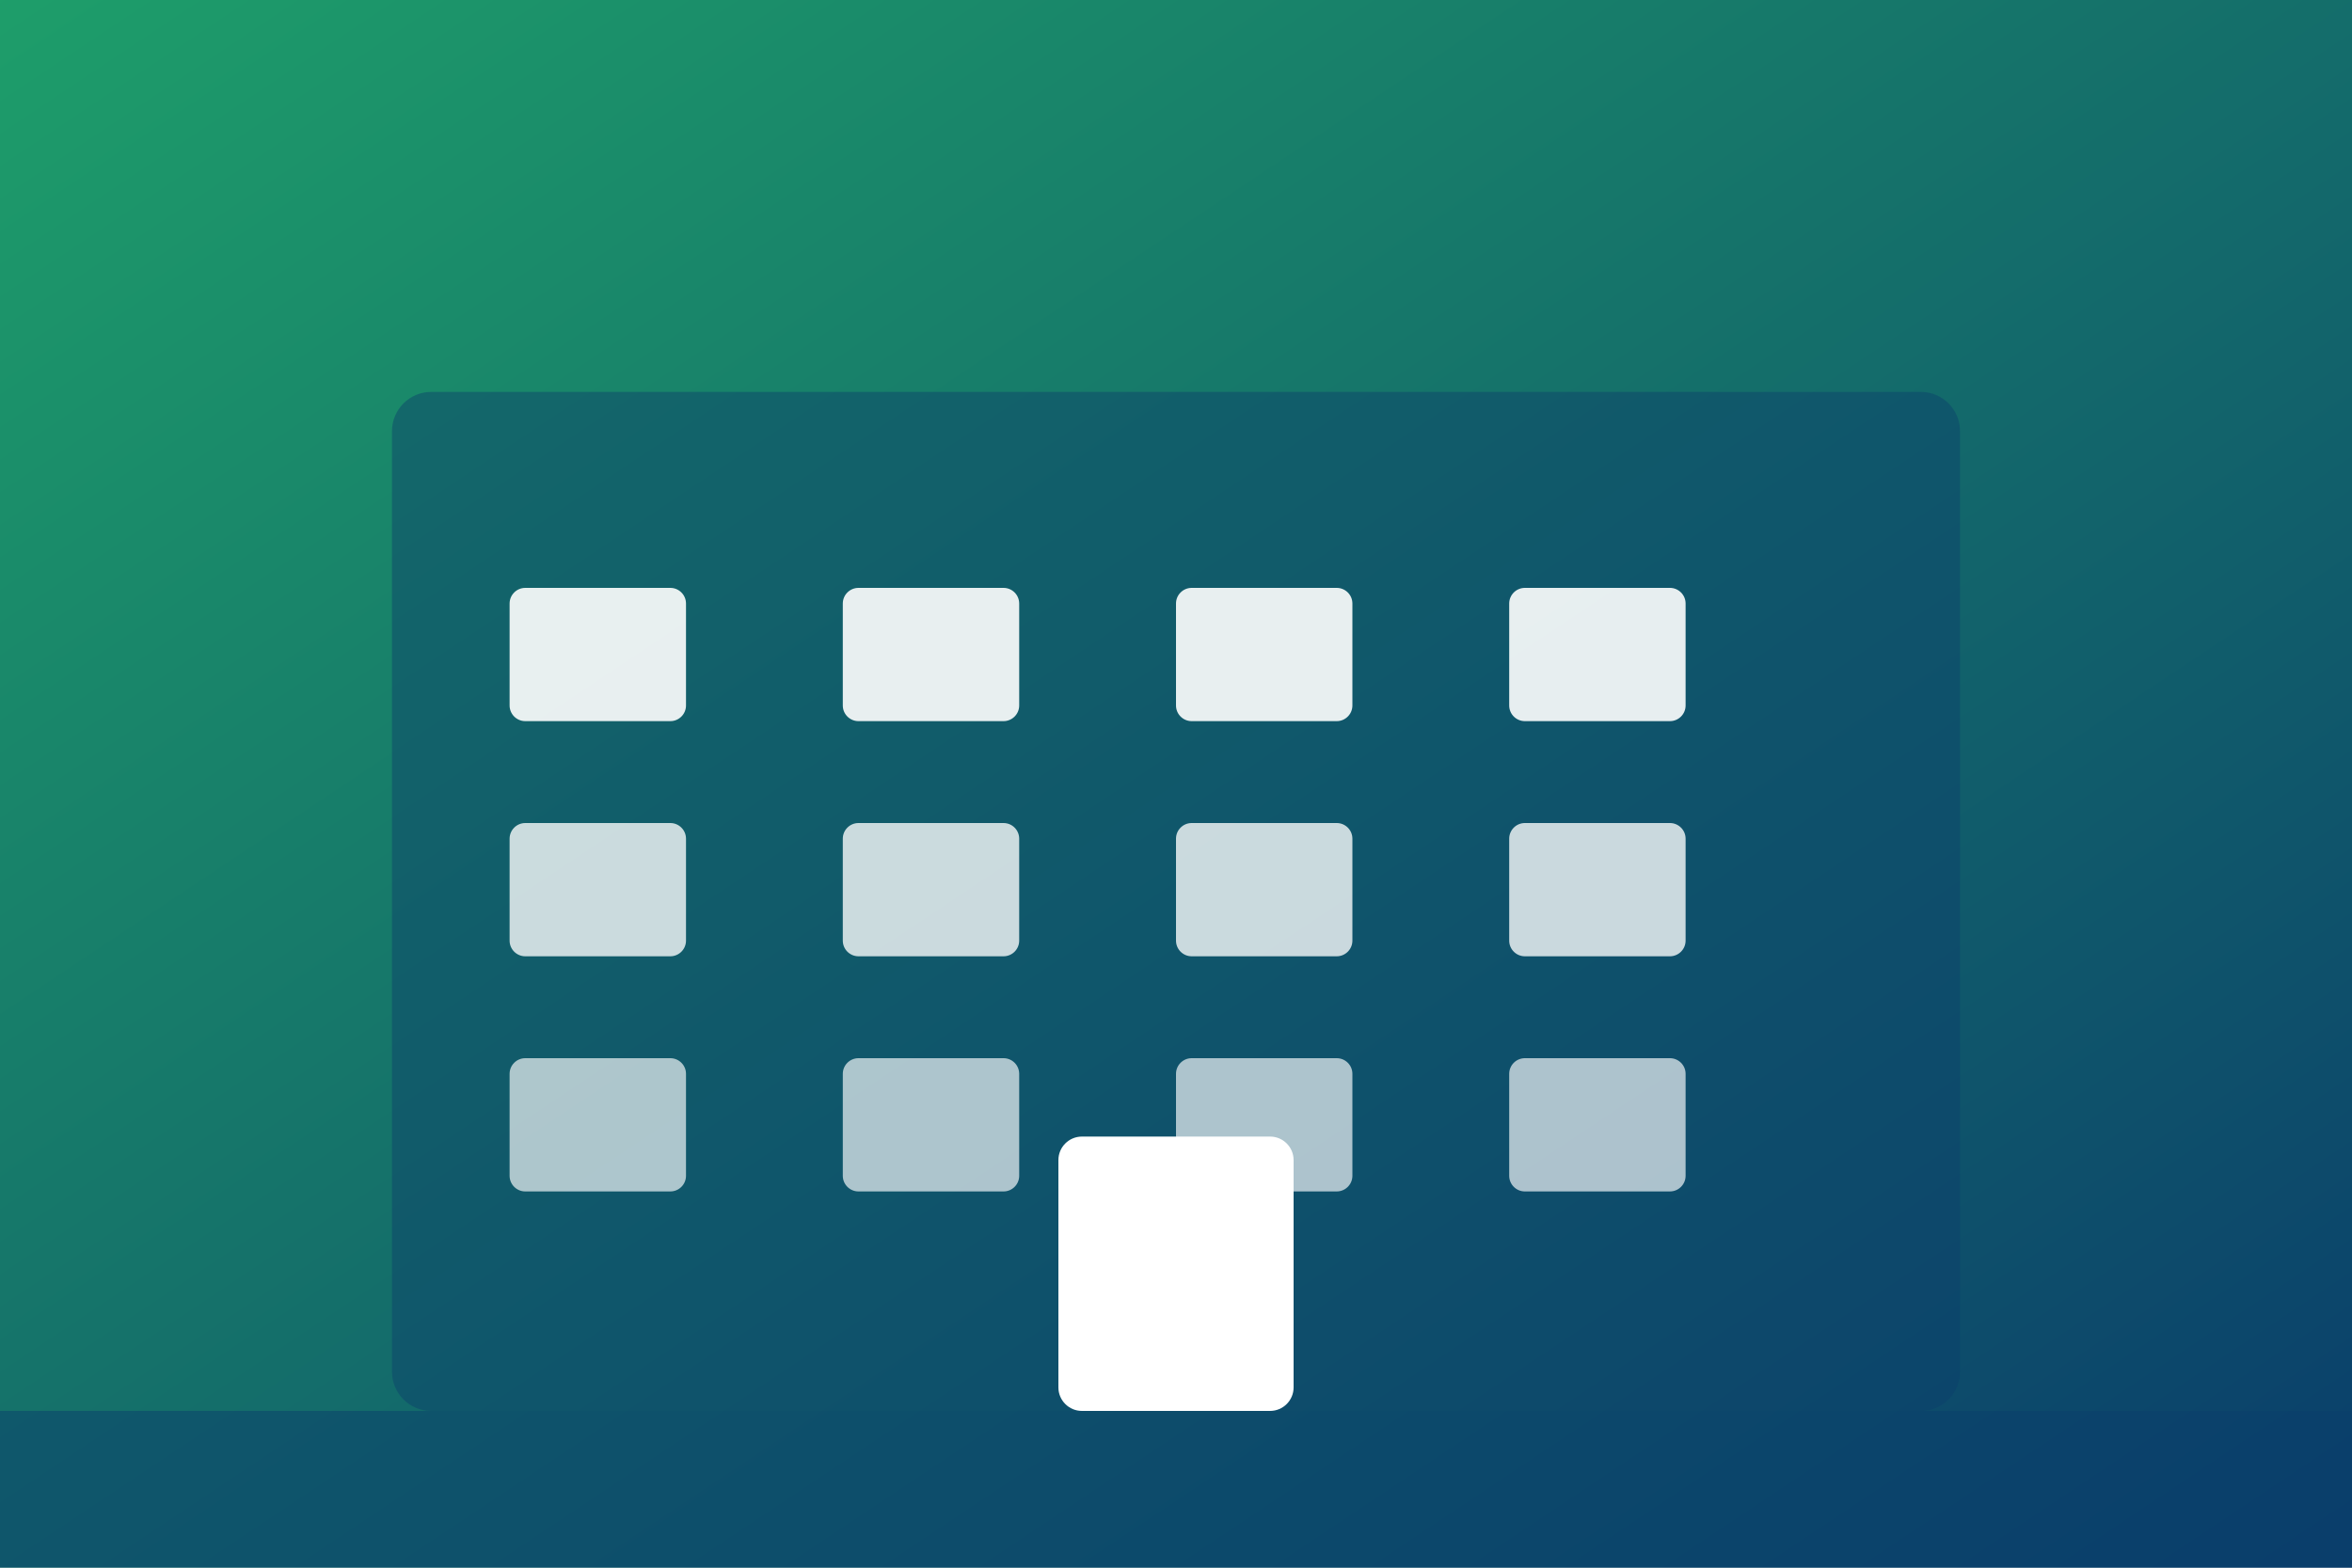
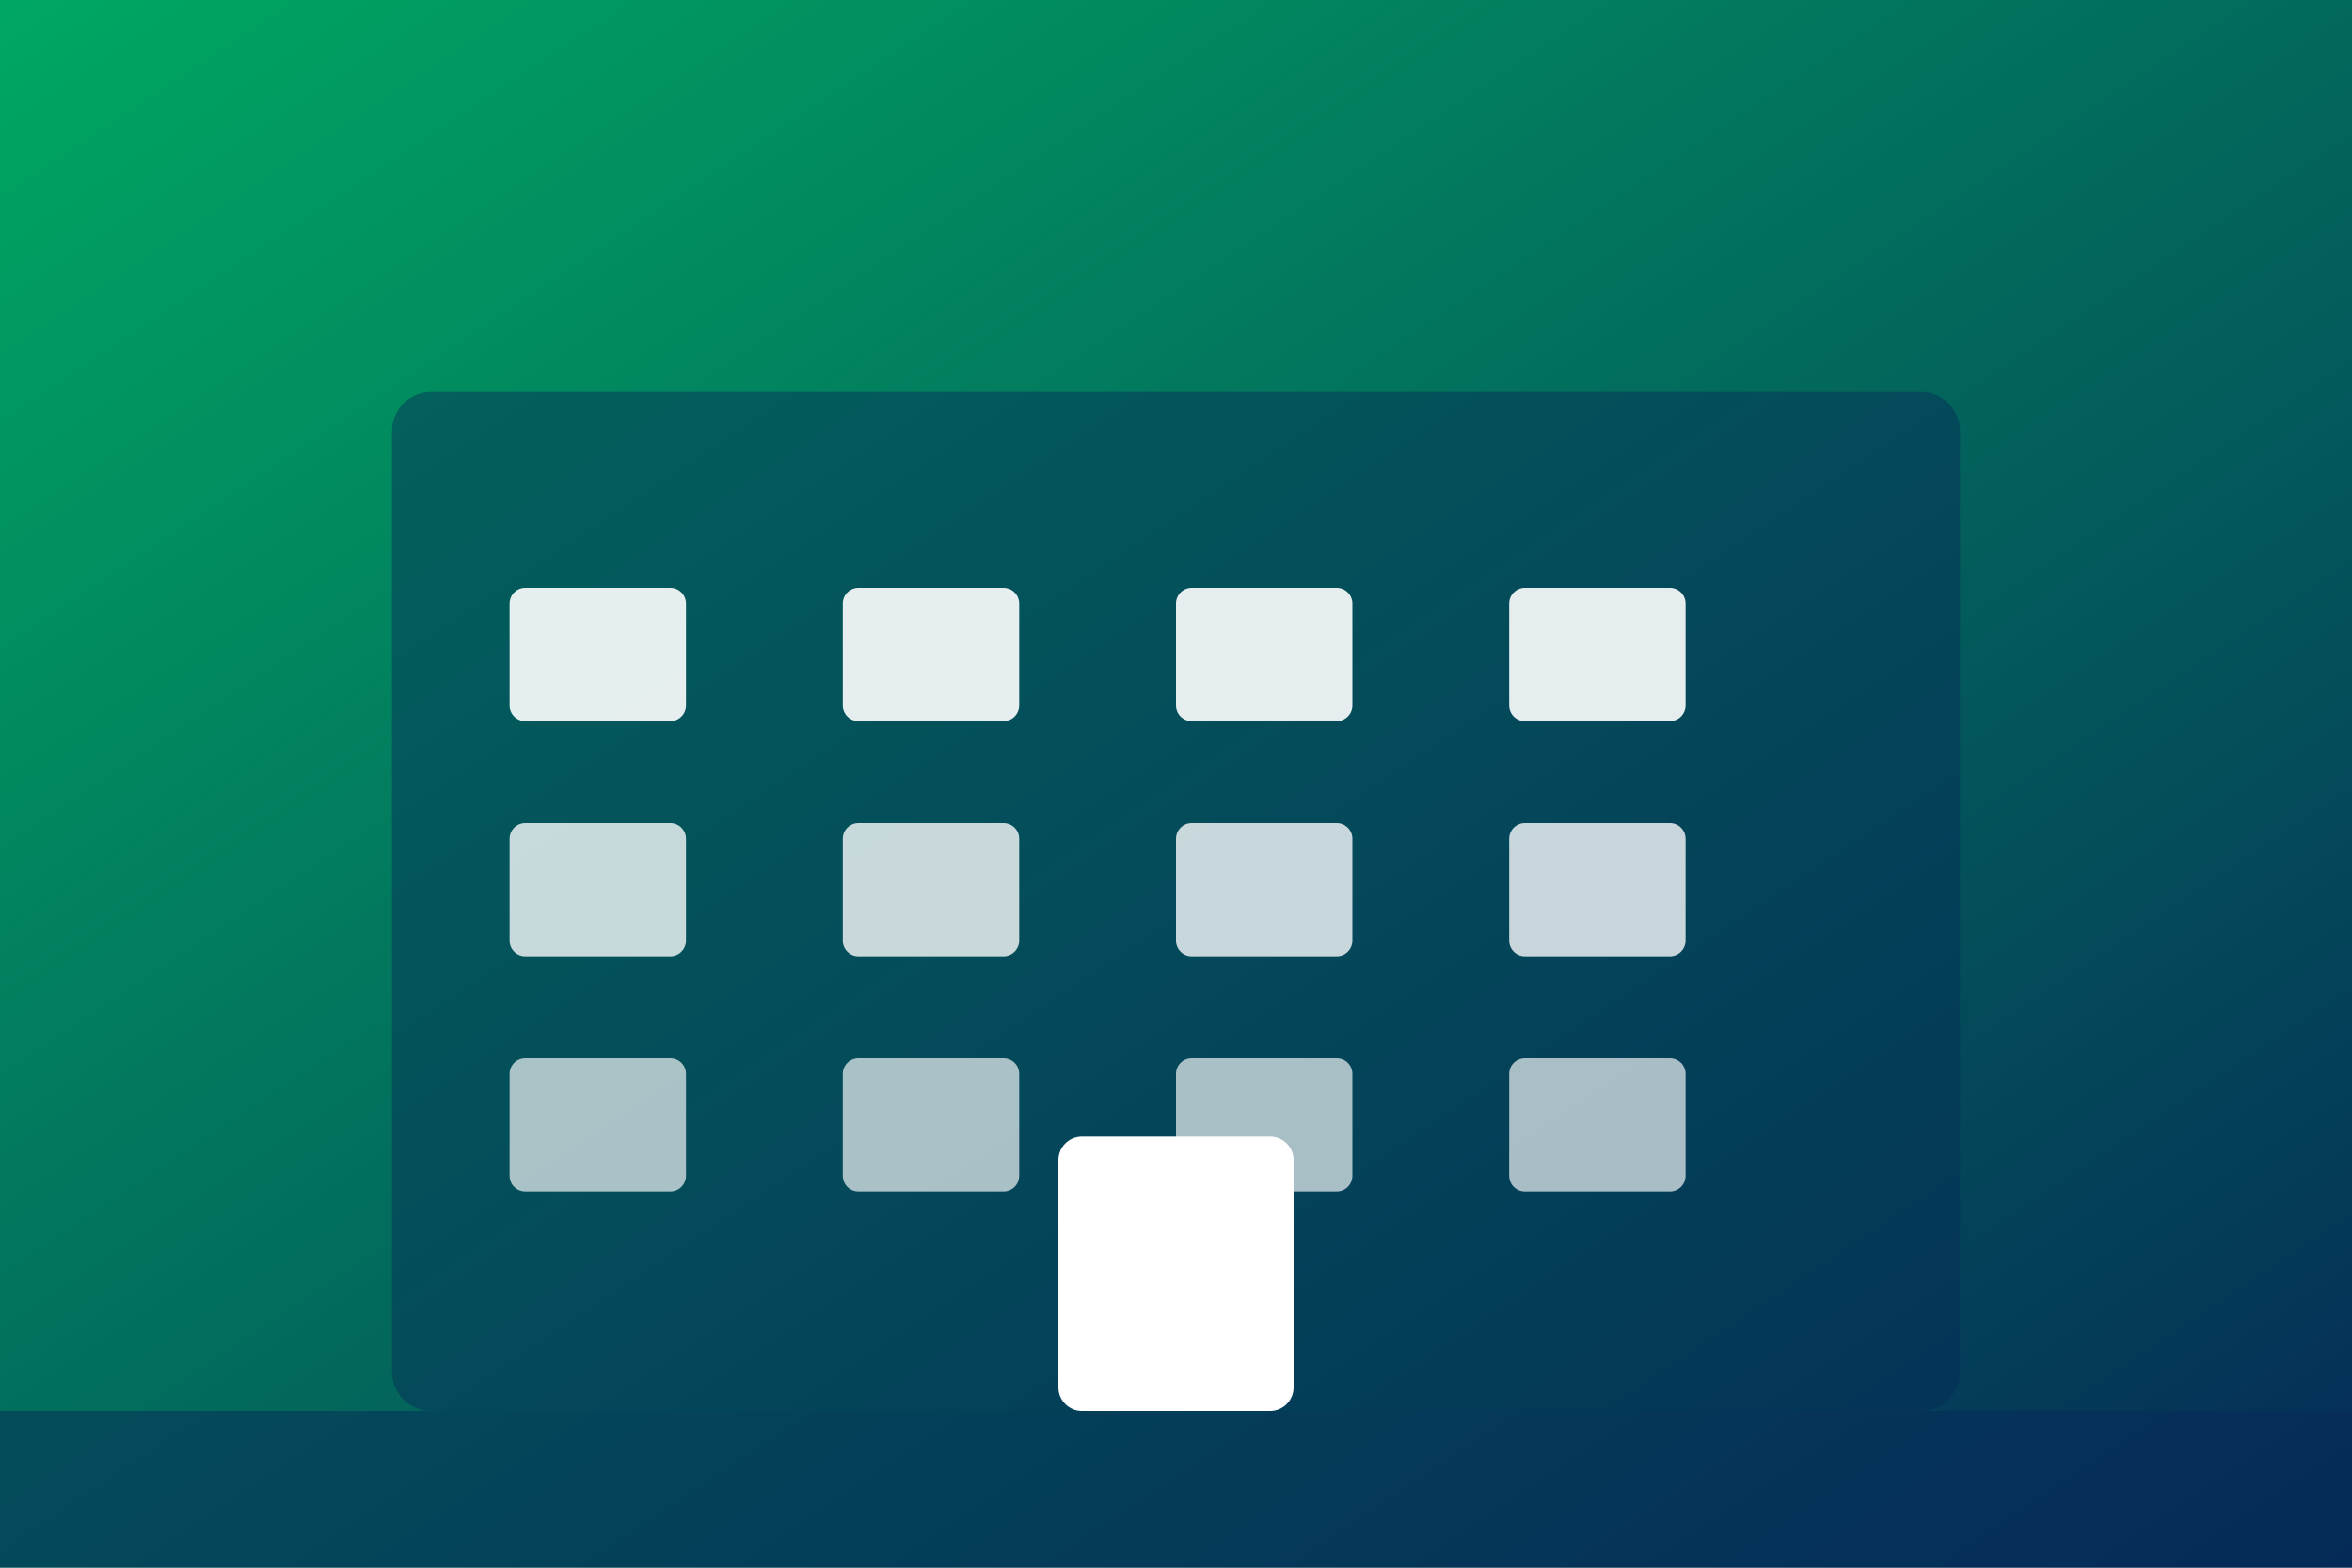
<svg xmlns="http://www.w3.org/2000/svg" viewBox="0 0 600 400" preserveAspectRatio="xMidYMid slice">
  <defs>
    <linearGradient id="g" x1="0" y1="0" x2="1" y2="1">
-       <stop offset="0" stop-color="#1E9E6A" />
-       <stop offset="1" stop-color="#0A3D6B" />
+       <stop offset="0" stop-color="#00A862" />
+       <stop offset="1" stop-color="#052A57" />
    </linearGradient>
  </defs>
  <rect width="600" height="400" fill="url(#g)" />
-   <rect x="100" y="100" width="400" height="260" rx="10" fill="#0A3D6B" opacity=".45" />
+   <rect x="100" y="100" width="400" height="260" rx="10" fill="#052A57" opacity=".45" />
  <rect x="130" y="150" width="45" height="34" rx="4" fill="#fff" opacity="0.9" />
  <rect x="215" y="150" width="45" height="34" rx="4" fill="#fff" opacity="0.9" />
  <rect x="300" y="150" width="45" height="34" rx="4" fill="#fff" opacity="0.9" />
  <rect x="385" y="150" width="45" height="34" rx="4" fill="#fff" opacity="0.9" />
  <rect x="130" y="210" width="45" height="34" rx="4" fill="#fff" opacity="0.78" />
  <rect x="215" y="210" width="45" height="34" rx="4" fill="#fff" opacity="0.78" />
  <rect x="300" y="210" width="45" height="34" rx="4" fill="#fff" opacity="0.78" />
  <rect x="385" y="210" width="45" height="34" rx="4" fill="#fff" opacity="0.78" />
  <rect x="130" y="270" width="45" height="34" rx="4" fill="#fff" opacity="0.66" />
  <rect x="215" y="270" width="45" height="34" rx="4" fill="#fff" opacity="0.66" />
  <rect x="300" y="270" width="45" height="34" rx="4" fill="#fff" opacity="0.66" />
  <rect x="385" y="270" width="45" height="34" rx="4" fill="#fff" opacity="0.66" />
  <rect x="270" y="290" width="60" height="70" rx="6" fill="#fff" />
-   <rect x="0" y="360" width="600" height="40" fill="#0A3D6B" opacity=".5" />
+   <rect x="0" y="360" width="600" height="40" fill="#052A57" opacity=".5" />
</svg>
